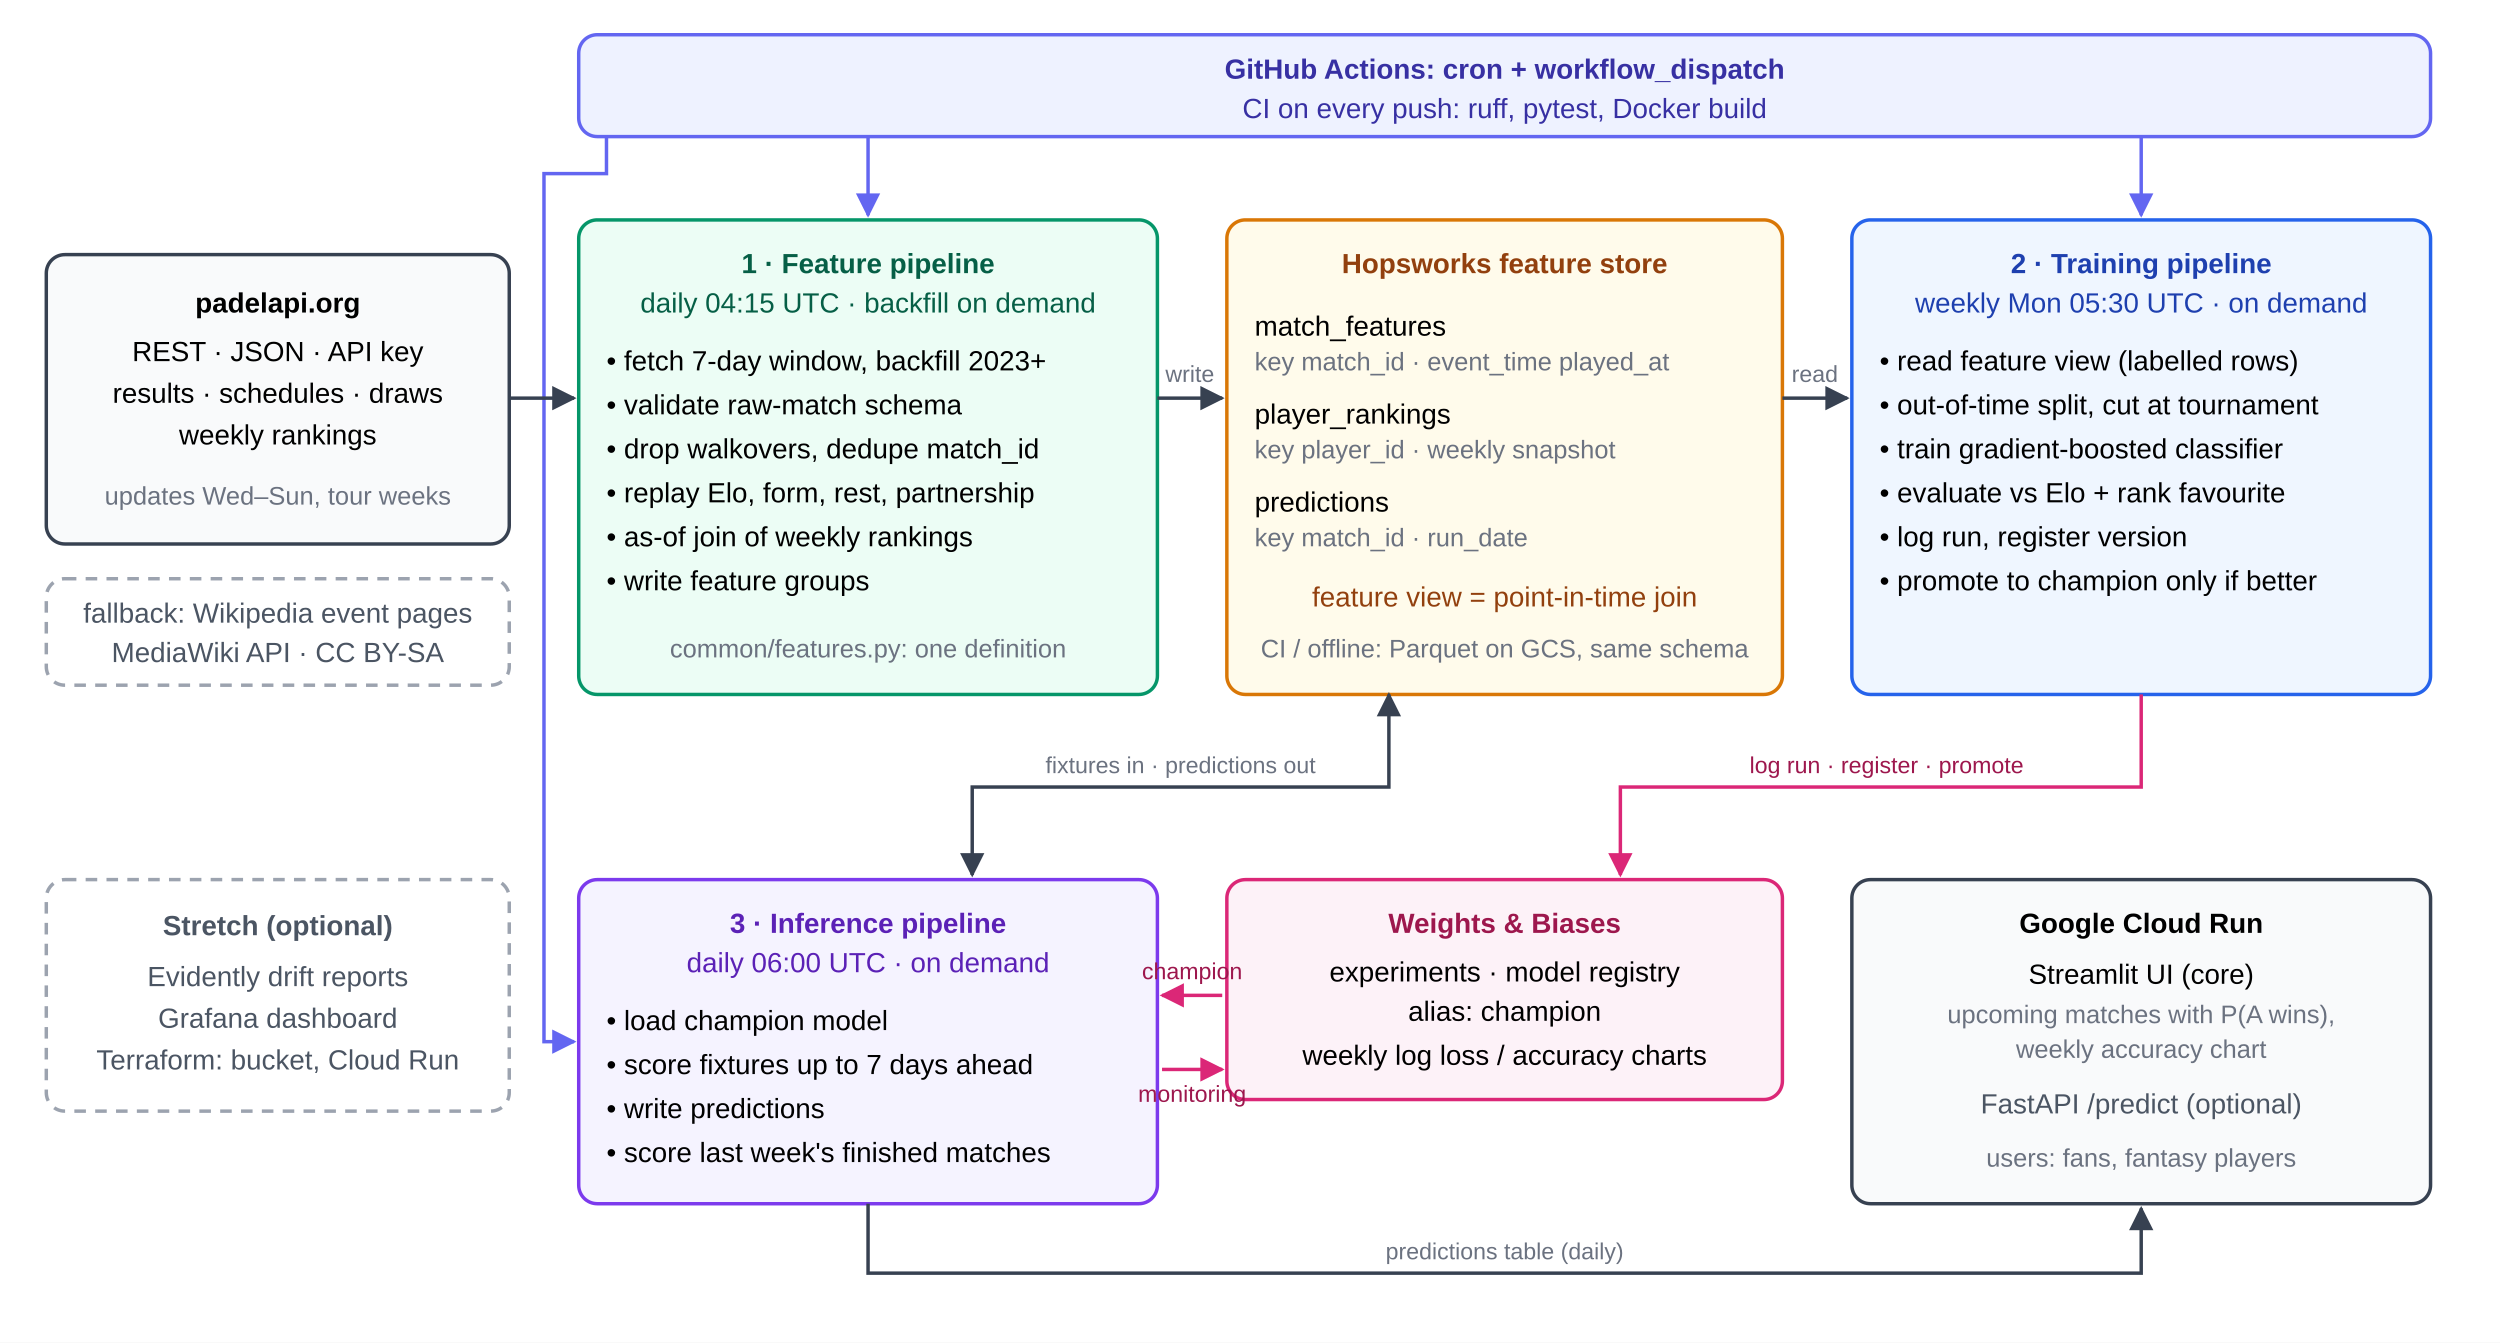
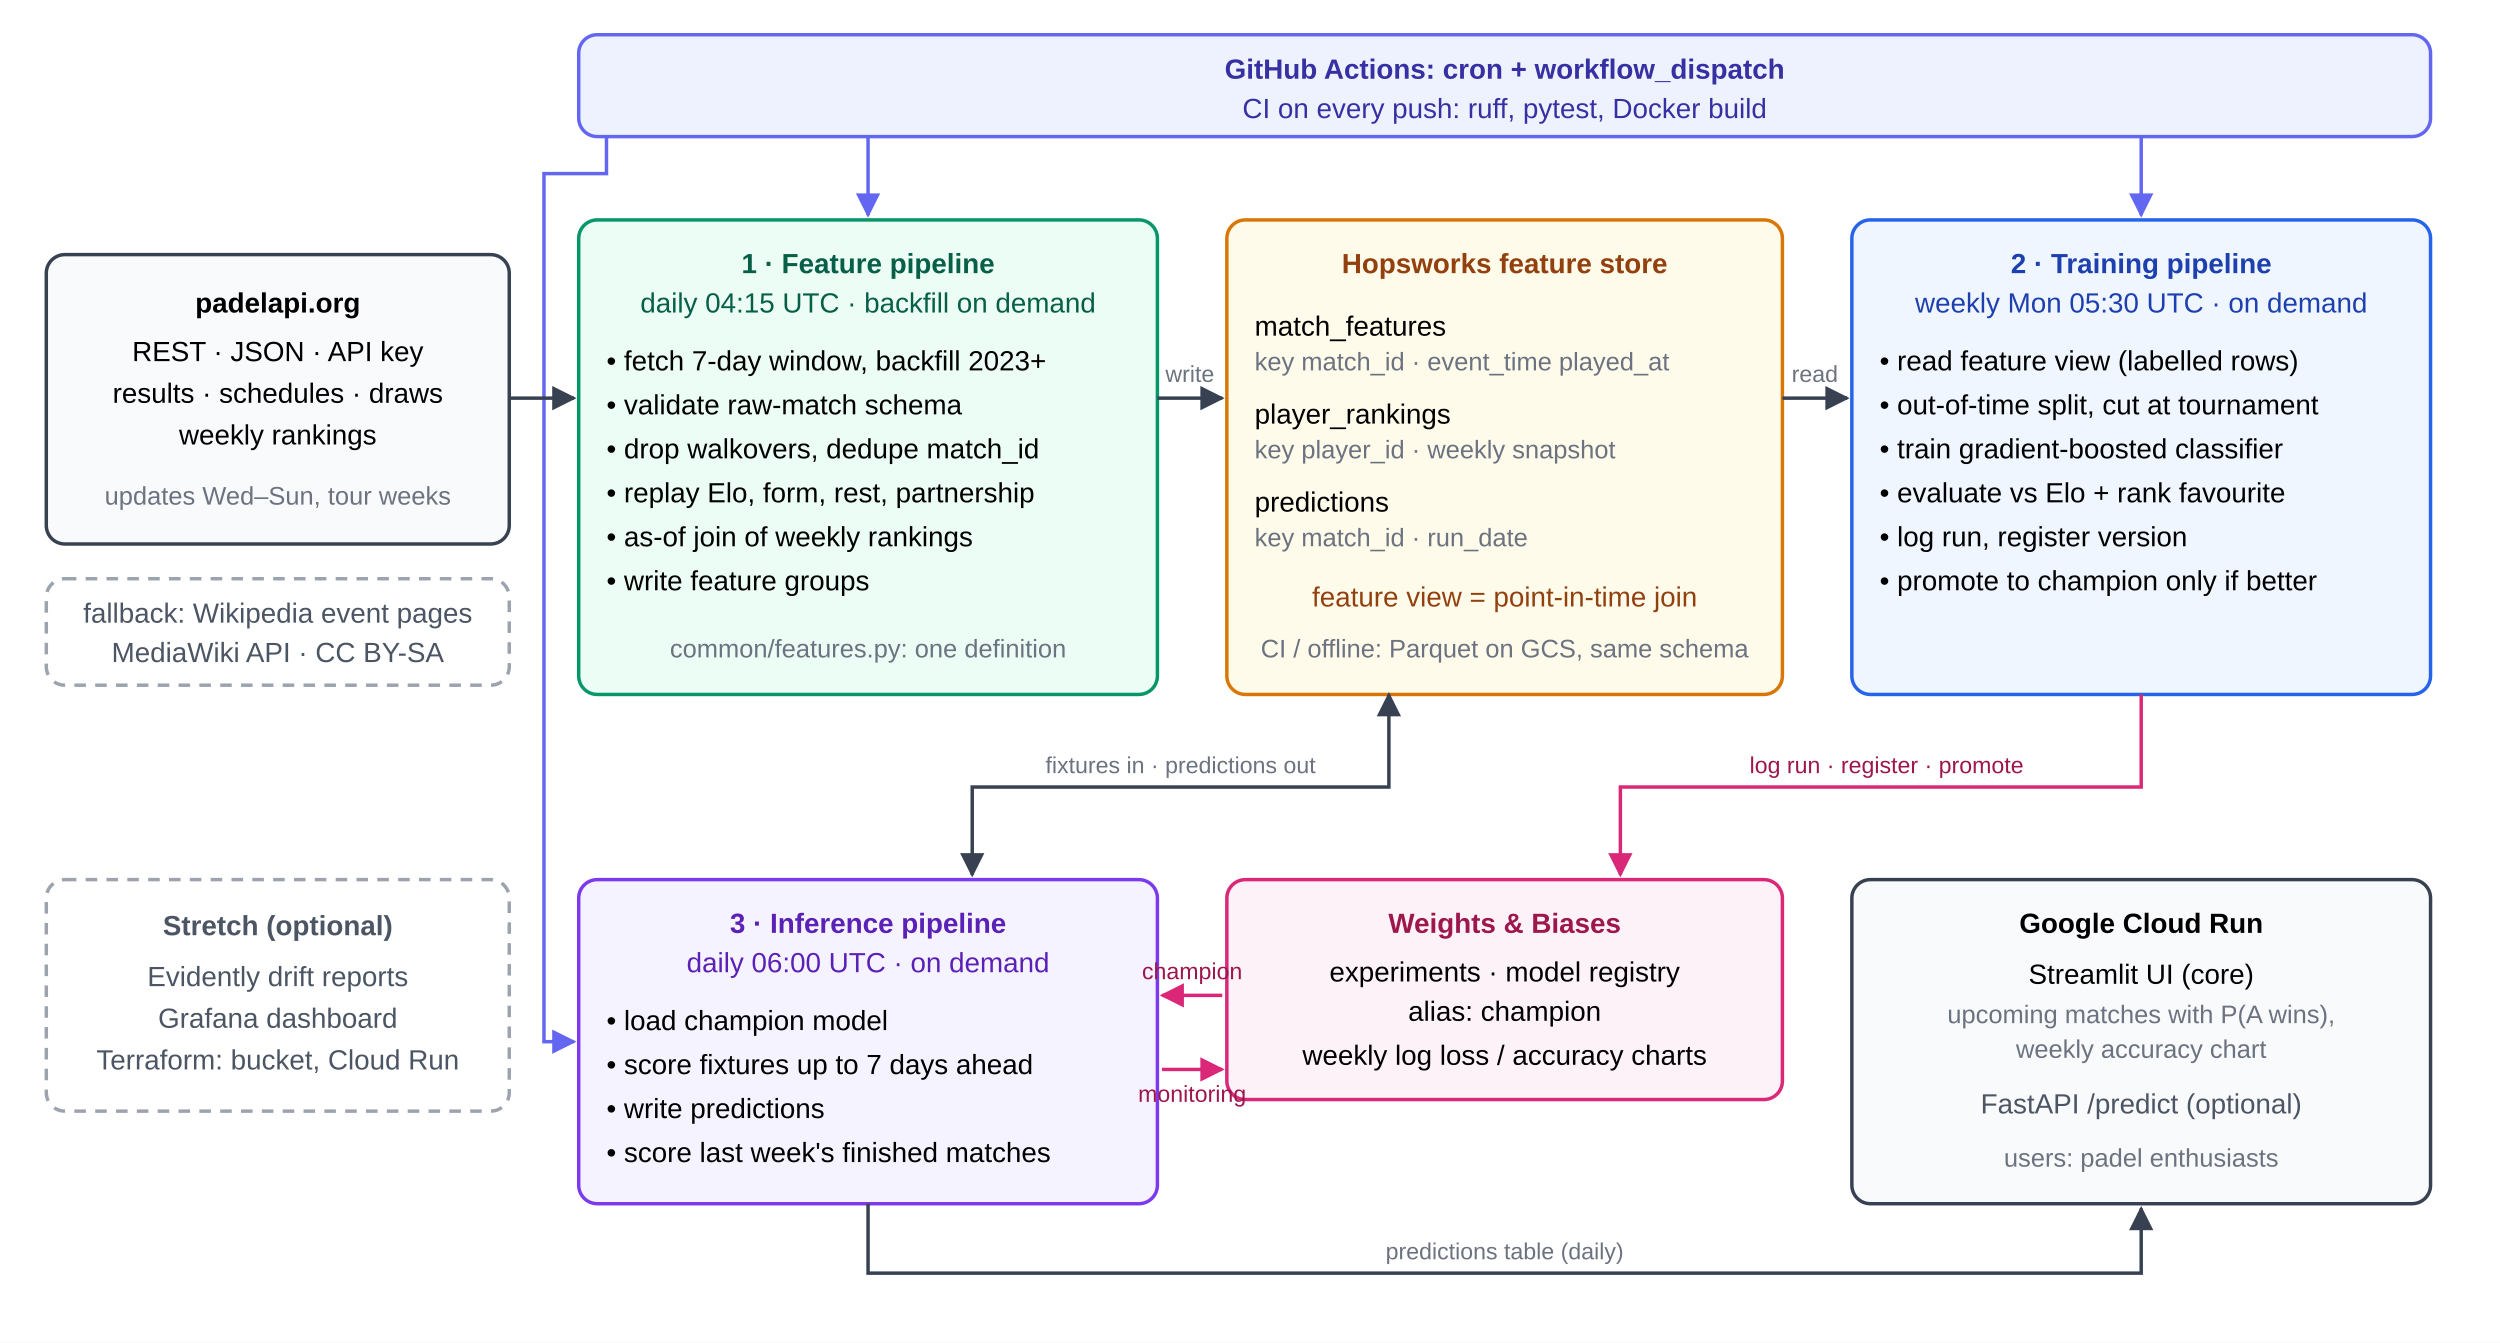
<svg xmlns="http://www.w3.org/2000/svg" width="1080" height="580" viewBox="0 0 1080 580" font-family="Liberation Sans, DejaVu Sans, Arial, sans-serif" font-size="12">
  <defs>
    <marker id="arr" viewBox="0 0 10 10" refX="9" refY="5" markerWidth="7" markerHeight="7" orient="auto-start-reverse">
      <path d="M0,0 L10,5 L0,10 z" fill="#374151" />
    </marker>
    <marker id="arrv" viewBox="0 0 10 10" refX="9" refY="5" markerWidth="7" markerHeight="7" orient="auto-start-reverse">
      <path d="M0,0 L10,5 L0,10 z" fill="#6366f1" />
    </marker>
    <marker id="arrp" viewBox="0 0 10 10" refX="9" refY="5" markerWidth="7" markerHeight="7" orient="auto-start-reverse">
      <path d="M0,0 L10,5 L0,10 z" fill="#db2777" />
    </marker>
  </defs>
  <rect width="1080" height="580" fill="#ffffff" />
  <rect x="250" y="15" width="800" height="44" rx="8" fill="#eef2ff" stroke="#6366f1" stroke-width="1.5" />
  <text x="650" y="34" text-anchor="middle" font-weight="bold" fill="#3730a3">GitHub Actions: cron + workflow_dispatch</text>
  <text x="650" y="51" text-anchor="middle" fill="#3730a3">CI on every push: ruff, pytest, Docker build</text>
  <rect x="20" y="110" width="200" height="125" rx="8" fill="#f9fafb" stroke="#374151" stroke-width="1.5" />
  <text x="120" y="135" text-anchor="middle" font-weight="bold">padelapi.org</text>
  <text x="120" y="156" text-anchor="middle">REST · JSON · API key</text>
  <text x="120" y="174" text-anchor="middle">results · schedules · draws</text>
  <text x="120" y="192" text-anchor="middle">weekly rankings</text>
  <text x="120" y="218" text-anchor="middle" fill="#6b7280" font-size="11">updates Wed–Sun, tour weeks</text>
  <rect x="20" y="250" width="200" height="46" rx="8" fill="#ffffff" stroke="#9ca3af" stroke-width="1.5" stroke-dasharray="5 4" />
  <text x="120" y="269" text-anchor="middle" fill="#4b5563">fallback: Wikipedia event pages</text>
  <text x="120" y="286" text-anchor="middle" fill="#4b5563">MediaWiki API · CC BY-SA</text>
  <rect x="250" y="95" width="250" height="205" rx="8" fill="#ecfdf5" stroke="#059669" stroke-width="1.5" />
  <text x="375" y="118" text-anchor="middle" font-weight="bold" fill="#065f46">1 · Feature pipeline</text>
  <text x="375" y="135" text-anchor="middle" fill="#065f46">daily 04:15 UTC · backfill on demand</text>
  <text x="262" y="160">• fetch 7-day window, backfill 2023+</text>
  <text x="262" y="179">• validate raw-match schema</text>
  <text x="262" y="198">• drop walkovers, dedupe match_id</text>
  <text x="262" y="217">• replay Elo, form, rest, partnership</text>
  <text x="262" y="236">• as-of join of weekly rankings</text>
  <text x="262" y="255">• write feature groups</text>
  <text x="375" y="284" text-anchor="middle" fill="#6b7280" font-size="11">common/features.py: one definition</text>
  <rect x="530" y="95" width="240" height="205" rx="8" fill="#fffbeb" stroke="#d97706" stroke-width="1.5" />
  <text x="650" y="118" text-anchor="middle" font-weight="bold" fill="#92400e">Hopsworks feature store</text>
  <text x="542" y="145">match_features</text>
  <text x="542" y="160" fill="#6b7280" font-size="11">key match_id · event_time played_at</text>
  <text x="542" y="183">player_rankings</text>
  <text x="542" y="198" fill="#6b7280" font-size="11">key player_id · weekly snapshot</text>
  <text x="542" y="221">predictions</text>
  <text x="542" y="236" fill="#6b7280" font-size="11">key match_id · run_date</text>
  <text x="650" y="262" text-anchor="middle" fill="#92400e">feature view = point-in-time join</text>
  <text x="650" y="284" text-anchor="middle" fill="#6b7280" font-size="11">CI / offline: Parquet on GCS, same schema</text>
  <rect x="800" y="95" width="250" height="205" rx="8" fill="#eff6ff" stroke="#2563eb" stroke-width="1.5" />
  <text x="925" y="118" text-anchor="middle" font-weight="bold" fill="#1e40af">2 · Training pipeline</text>
  <text x="925" y="135" text-anchor="middle" fill="#1e40af">weekly Mon 05:30 UTC · on demand</text>
  <text x="812" y="160">• read feature view (labelled rows)</text>
  <text x="812" y="179">• out-of-time split, cut at tournament</text>
  <text x="812" y="198">• train gradient-boosted classifier</text>
  <text x="812" y="217">• evaluate vs Elo + rank favourite</text>
  <text x="812" y="236">• log run, register version</text>
  <text x="812" y="255">• promote to champion only if better</text>
  <rect x="20" y="380" width="200" height="100" rx="8" fill="#ffffff" stroke="#9ca3af" stroke-width="1.5" stroke-dasharray="5 4" />
  <text x="120" y="404" text-anchor="middle" font-weight="bold" fill="#4b5563">Stretch (optional)</text>
  <text x="120" y="426" text-anchor="middle" fill="#4b5563">Evidently drift reports</text>
  <text x="120" y="444" text-anchor="middle" fill="#4b5563">Grafana dashboard</text>
  <text x="120" y="462" text-anchor="middle" fill="#4b5563">Terraform: bucket, Cloud Run</text>
  <rect x="250" y="380" width="250" height="140" rx="8" fill="#f5f3ff" stroke="#7c3aed" stroke-width="1.5" />
  <text x="375" y="403" text-anchor="middle" font-weight="bold" fill="#5b21b6">3 · Inference pipeline</text>
  <text x="375" y="420" text-anchor="middle" fill="#5b21b6">daily 06:00 UTC · on demand</text>
  <text x="262" y="445">• load champion model</text>
  <text x="262" y="464">• score fixtures up to 7 days ahead</text>
  <text x="262" y="483">• write predictions</text>
  <text x="262" y="502">• score last week's finished matches</text>
  <rect x="530" y="380" width="240" height="95" rx="8" fill="#fdf2f8" stroke="#db2777" stroke-width="1.5" />
  <text x="650" y="403" text-anchor="middle" font-weight="bold" fill="#9d174d">Weights &amp; Biases</text>
  <text x="650" y="424" text-anchor="middle">experiments · model registry</text>
  <text x="650" y="441" text-anchor="middle">alias: champion</text>
  <text x="650" y="460" text-anchor="middle">weekly log loss / accuracy charts</text>
  <rect x="800" y="380" width="250" height="140" rx="8" fill="#f9fafb" stroke="#374151" stroke-width="1.5" />
  <text x="925" y="403" text-anchor="middle" font-weight="bold">Google Cloud Run</text>
  <text x="925" y="425" text-anchor="middle">Streamlit UI (core)</text>
  <text x="925" y="442" text-anchor="middle" fill="#6b7280" font-size="11">upcoming matches with P(A wins),</text>
  <text x="925" y="457" text-anchor="middle" fill="#6b7280" font-size="11">weekly accuracy chart</text>
  <text x="925" y="481" text-anchor="middle" fill="#4b5563">FastAPI /predict (optional)</text>
-   <text x="925" y="504" text-anchor="middle" fill="#6b7280" font-size="11">users: fans, fantasy players</text>
+   <text x="925" y="504" text-anchor="middle" fill="#6b7280" font-size="11">users: padel enthusiasts</text>
  <line x1="375" y1="59" x2="375" y2="93" stroke="#6366f1" stroke-width="1.5" marker-end="url(#arrv)" />
  <line x1="925" y1="59" x2="925" y2="93" stroke="#6366f1" stroke-width="1.5" marker-end="url(#arrv)" />
  <path d="M 262 59 L 262 75 L 235 75 L 235 450 L 248 450" fill="none" stroke="#6366f1" stroke-width="1.5" marker-end="url(#arrv)" />
  <line x1="220" y1="172" x2="248" y2="172" stroke="#374151" stroke-width="1.5" marker-end="url(#arr)" />
  <line x1="500" y1="172" x2="528" y2="172" stroke="#374151" stroke-width="1.5" marker-end="url(#arr)" />
  <line x1="770" y1="172" x2="798" y2="172" stroke="#374151" stroke-width="1.5" marker-end="url(#arr)" />
  <text x="514" y="165" text-anchor="middle" fill="#6b7280" font-size="10">write</text>
  <text x="784" y="165" text-anchor="middle" fill="#6b7280" font-size="10">read</text>
  <path d="M 600 300 L 600 340 L 420 340 L 420 378" fill="none" stroke="#374151" stroke-width="1.5" marker-start="url(#arr)" marker-end="url(#arr)" />
  <text x="510" y="334" text-anchor="middle" fill="#6b7280" font-size="10">fixtures in · predictions out</text>
  <path d="M 925 300 L 925 340 L 700 340 L 700 378" fill="none" stroke="#db2777" stroke-width="1.5" marker-end="url(#arrp)" />
  <text x="815" y="334" text-anchor="middle" fill="#9d174d" font-size="10">log run · register · promote</text>
  <line x1="528" y1="430" x2="502" y2="430" stroke="#db2777" stroke-width="1.5" marker-end="url(#arrp)" />
  <text x="515" y="423" text-anchor="middle" fill="#9d174d" font-size="10">champion</text>
  <line x1="502" y1="462" x2="528" y2="462" stroke="#db2777" stroke-width="1.5" marker-end="url(#arrp)" />
  <text x="515" y="476" text-anchor="middle" fill="#9d174d" font-size="10">monitoring</text>
  <path d="M 375 520 L 375 550 L 925 550 L 925 522" fill="none" stroke="#374151" stroke-width="1.5" marker-end="url(#arr)" />
  <text x="650" y="544" text-anchor="middle" fill="#6b7280" font-size="10">predictions table (daily)</text>
</svg>
